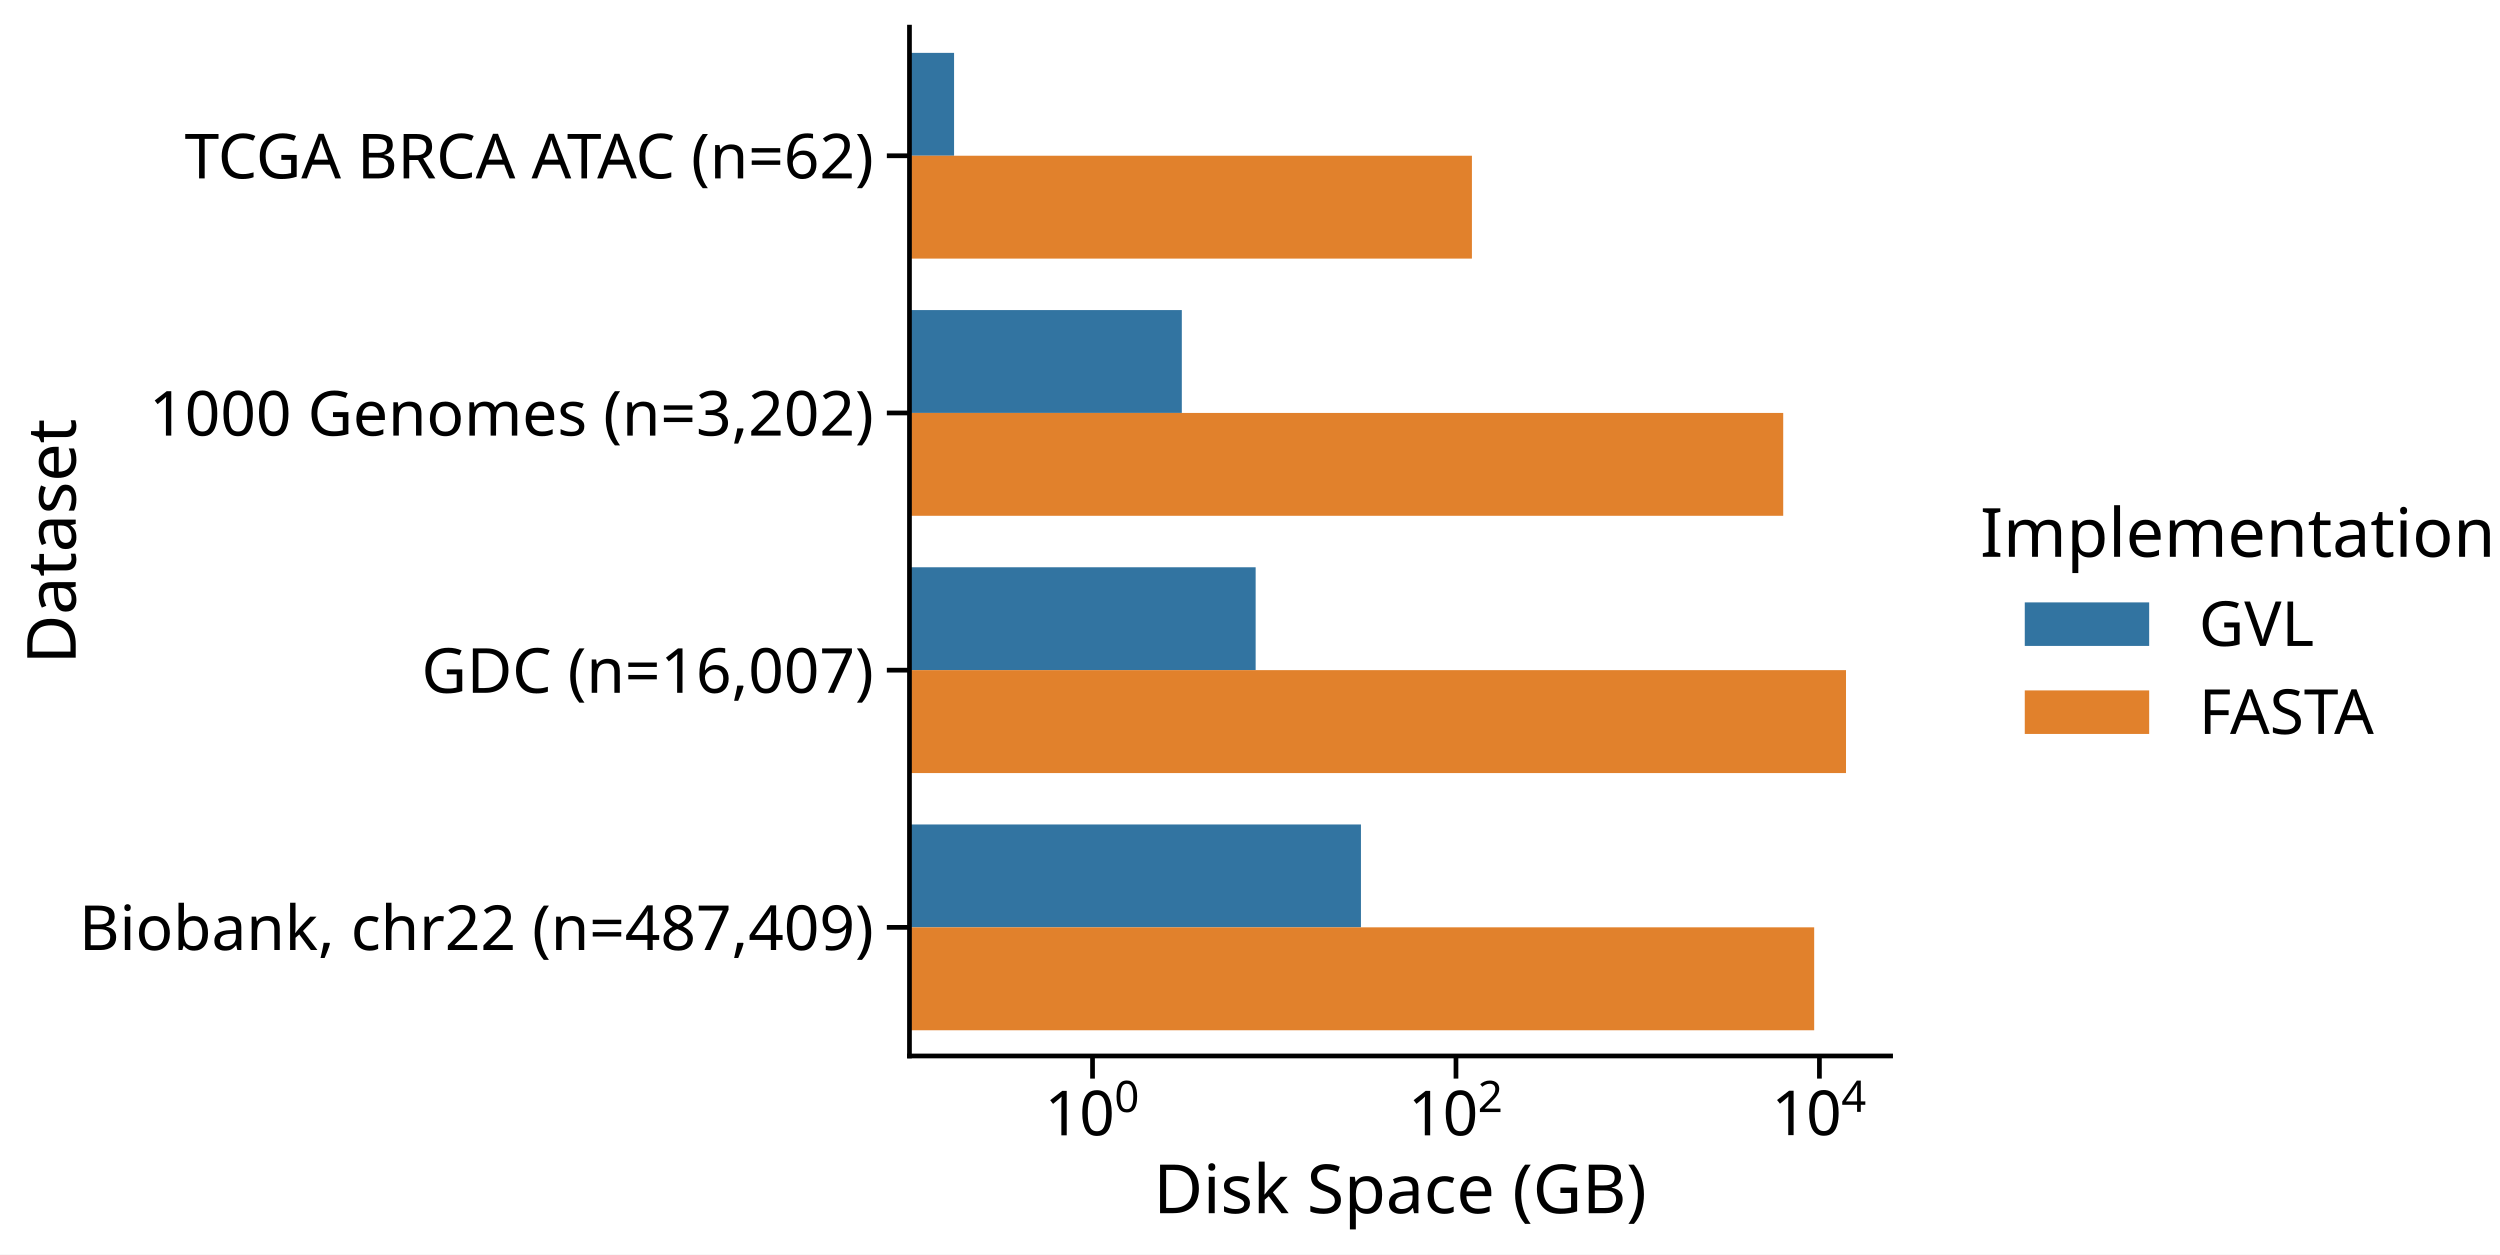
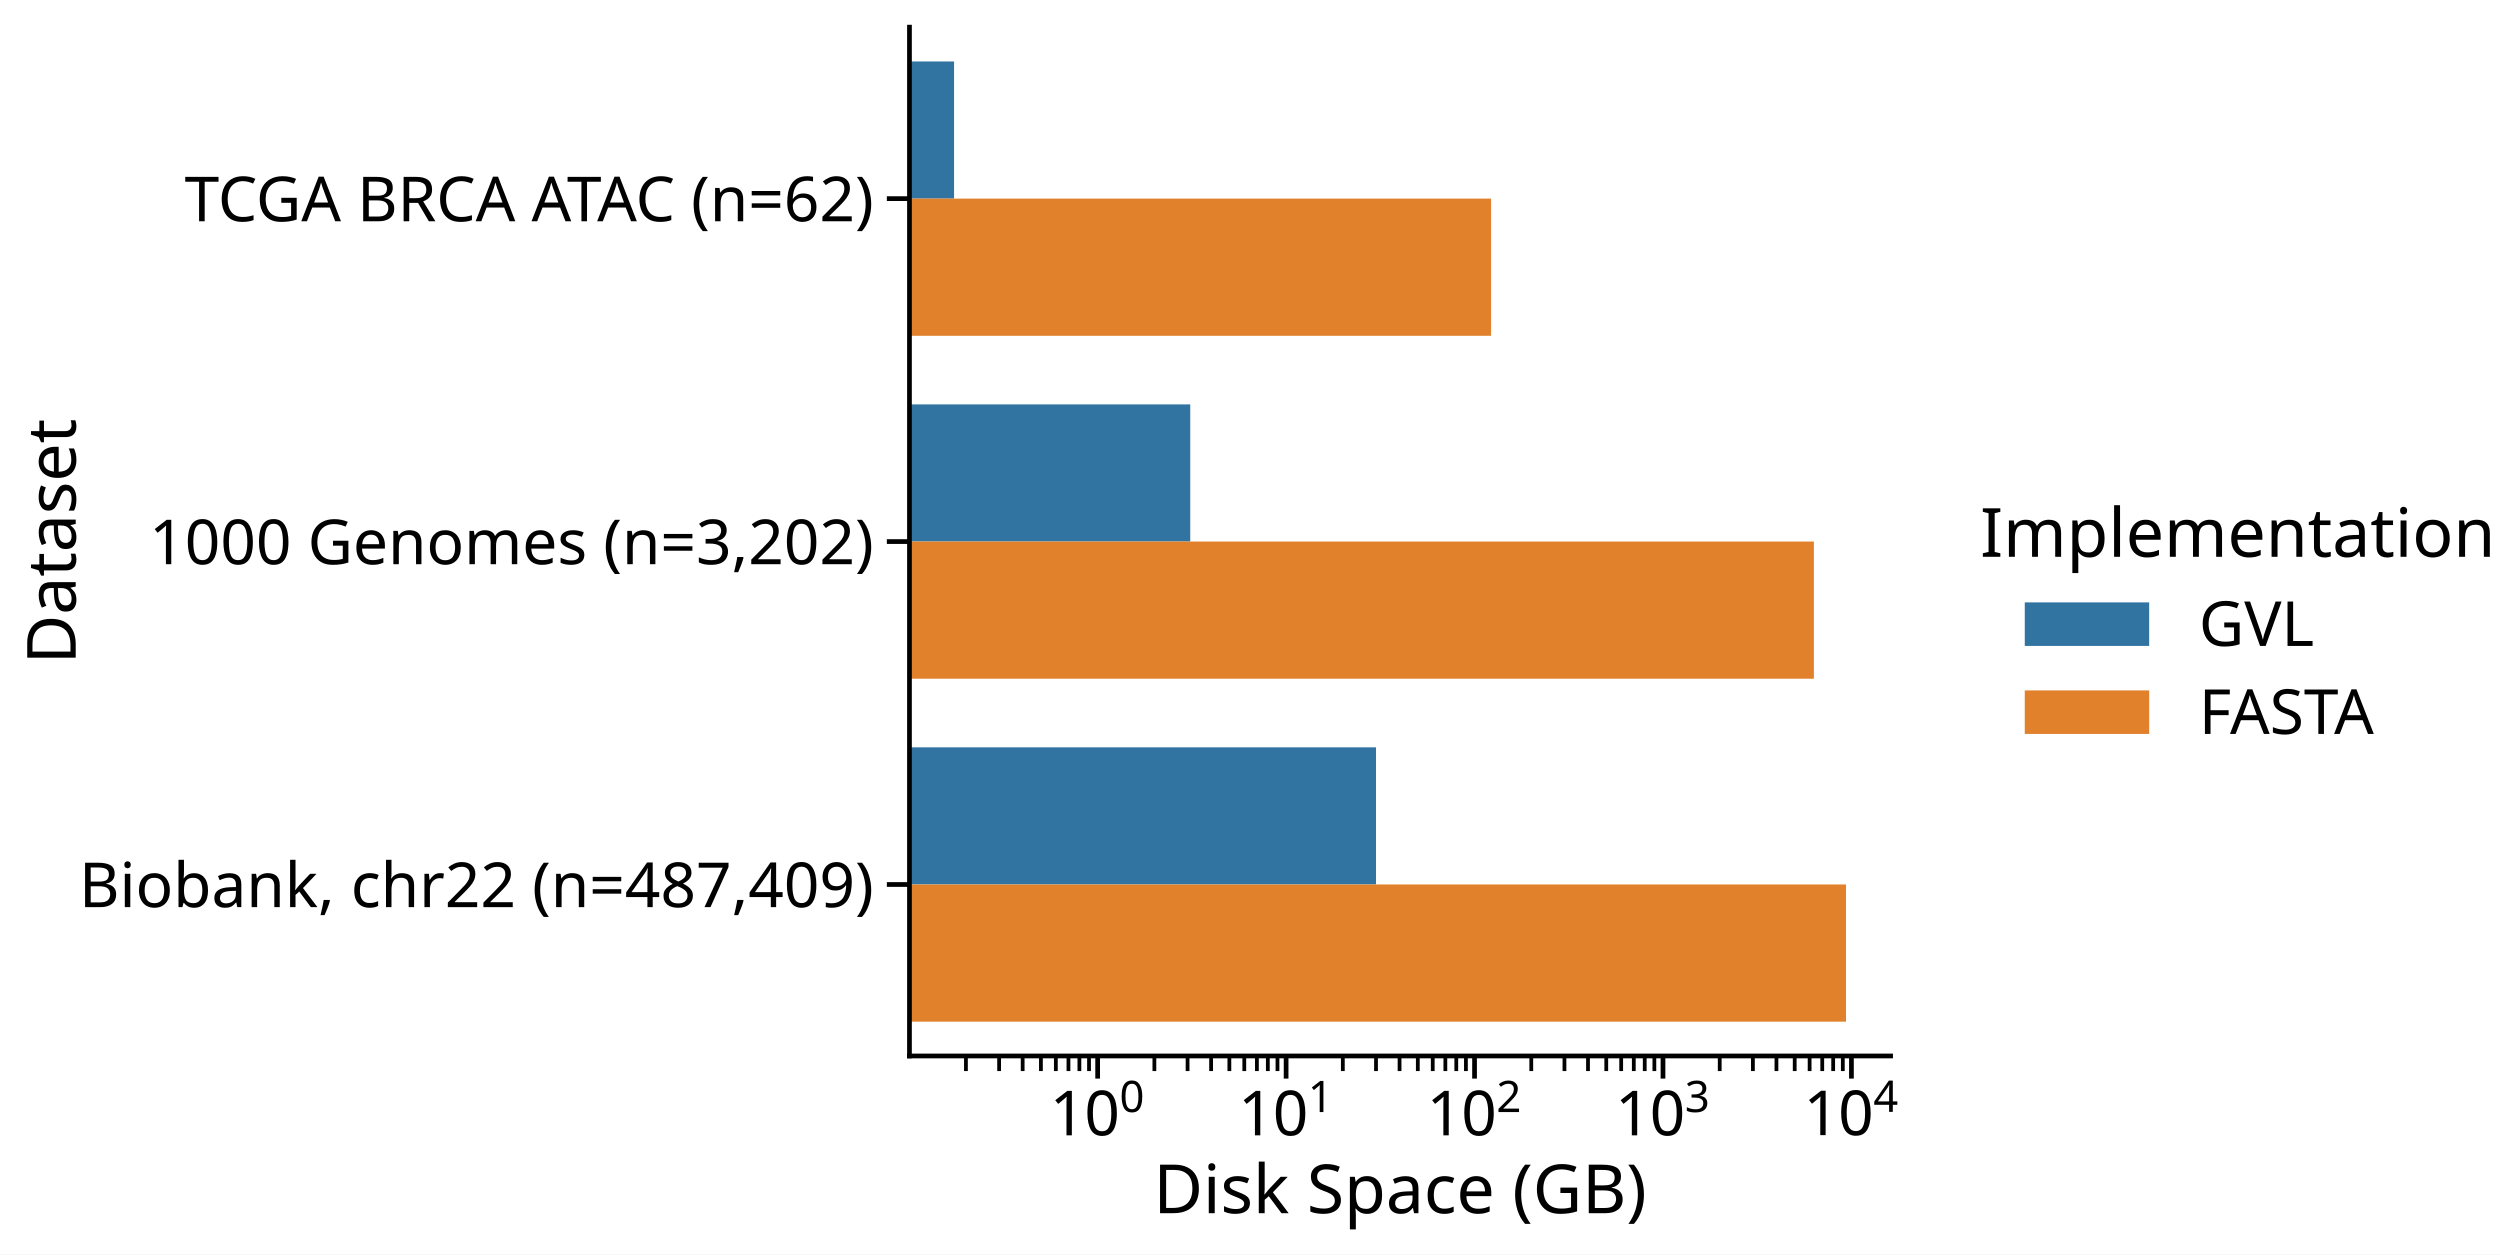
<svg xmlns="http://www.w3.org/2000/svg" xmlns:xlink="http://www.w3.org/1999/xlink" width="663.174pt" height="332.797pt" viewBox="0 0 663.174 332.797" version="1.1">
  <defs>
    <style type="text/css">*{stroke-linejoin: round; stroke-linecap: butt}</style>
  </defs>
  <g id="figure_1">
    <g id="patch_1">
      <path d="M 0 332.797  L 663.174 332.797  L 663.174 0  L 0 0  z " style="fill: #ffffff" />
    </g>
    <g id="axes_1">
      <g id="patch_2">
        <path d="M 241.254 280.116  L 501.519 280.116  L 501.519 7.2  L 241.254 7.2  z " style="fill: #ffffff" />
      </g>
      <g id="patch_3">
-         <path d="M -47915.45 14.023  L 253.085 14.023  L 253.085 41.315  L -47915.45 41.315  z " clip-path="url(#p185f1afead)" style="fill: #3274a1" />
+         <path d="M -49697.652 16.297  L 253.085 16.297  L 253.085 52.686  L -49697.652 52.686  z " clip-path="url(#p95c40d5120)" style="fill: #3274a1" />
      </g>
      <g id="patch_4">
-         <path d="M -47915.45 82.252  L 313.501 82.252  L 313.501 109.543  L -47915.45 109.543  z " clip-path="url(#p185f1afead)" style="fill: #3274a1" />
+         <path d="M -49697.652 107.269  L 315.736 107.269  L 315.736 143.658  L -49697.652 143.658  z " clip-path="url(#p95c40d5120)" style="fill: #3274a1" />
      </g>
      <g id="patch_5">
-         <path d="M -47915.45 150.481  L 333.085 150.481  L 333.085 177.773  L -47915.45 177.773  z " clip-path="url(#p185f1afead)" style="fill: #3274a1" />
+         <path d="M -49697.652 198.241  L 365.013 198.241  L 365.013 234.63  L -49697.652 234.63  z " clip-path="url(#p95c40d5120)" style="fill: #3274a1" />
      </g>
      <g id="patch_6">
-         <path d="M -47915.45 218.71  L 361.02 218.71  L 361.02 246.001  L -47915.45 246.001  z " clip-path="url(#p185f1afead)" style="fill: #3274a1" />
+         <path d="M -49697.652 52.686  L 395.537 52.686  L 395.537 89.075  L -49697.652 89.075  z " clip-path="url(#p95c40d5120)" style="fill: #e1812c" />
      </g>
      <g id="patch_7">
-         <path d="M -47915.45 41.315  L 390.455 41.315  L 390.455 68.606  L -47915.45 68.606  z " clip-path="url(#p185f1afead)" style="fill: #e1812c" />
+         <path d="M -49697.652 143.658  L 481.17 143.658  L 481.17 180.047  L -49697.652 180.047  z " clip-path="url(#p95c40d5120)" style="fill: #e1812c" />
      </g>
      <g id="patch_8">
-         <path d="M -47915.45 109.543  L 473.032 109.543  L 473.032 136.835  L -47915.45 136.835  z " clip-path="url(#p185f1afead)" style="fill: #e1812c" />
+         <path d="M -49697.652 234.63  L 489.689 234.63  L 489.689 271.019  L -49697.652 271.019  z " clip-path="url(#p95c40d5120)" style="fill: #e1812c" />
      </g>
      <g id="patch_9">
-         <path d="M -47915.45 177.773  L 489.689 177.773  L 489.689 205.064  L -47915.45 205.064  z " clip-path="url(#p185f1afead)" style="fill: #e1812c" />
+         <path d="M -49697.652 52.686  L -49697.652 52.686  L -49697.652 52.686  L -49697.652 52.686  z " clip-path="url(#p95c40d5120)" style="fill: #3274a1" />
      </g>
      <g id="patch_10">
-         <path d="M -47915.45 246.001  L 481.247 246.001  L 481.247 273.293  L -47915.45 273.293  z " clip-path="url(#p185f1afead)" style="fill: #e1812c" />
-       </g>
-       <g id="patch_11">
-         <path d="M -47915.45 41.315  L -47915.45 41.315  L -47915.45 41.315  L -47915.45 41.315  z " clip-path="url(#p185f1afead)" style="fill: #3274a1" />
-       </g>
-       <g id="patch_12">
-         <path d="M -47915.45 41.315  L -47915.45 41.315  L -47915.45 41.315  L -47915.45 41.315  z " clip-path="url(#p185f1afead)" style="fill: #e1812c" />
+         <path d="M -49697.652 52.686  L -49697.652 52.686  L -49697.652 52.686  L -49697.652 52.686  z " clip-path="url(#p95c40d5120)" style="fill: #e1812c" />
      </g>
      <g id="matplotlib.axis_1">
        <g id="xtick_1">
          <g id="line2d_1">
            <defs>
-               <path id="m062c3a820a" d="M 0 0  L 0 6  " style="stroke: #000000; stroke-width: 1.25" />
+               <path id="m78ec79fd0f" d="M 0 0  L 0 6  " style="stroke: #000000; stroke-width: 1.25" />
            </defs>
            <g>
-               <use xlink:href="#m062c3a820a" x="289.815" y="280.116" style="stroke: #000000; stroke-width: 1.25" />
+               <use xlink:href="#m78ec79fd0f" x="291.174" y="280.116" style="stroke: #000000; stroke-width: 1.25" />
            </g>
          </g>
          <g id="text_1">
-             <g transform="translate(277.1098 301.4264)">
+             <g transform="translate(278.4688 301.4264)">
              <text>
                <tspan x="0" y="-0.267" style="font-size: 16.5px; font-family: 'Arial Unicode MS'">1</tspan>
                <tspan x="9.177" y="-0.267" style="font-size: 16.5px; font-family: 'Arial Unicode MS'">0</tspan>
                <tspan x="18.507" y="-6.436" style="font-size: 11.55px; font-family: 'Arial Unicode MS'">0</tspan>
              </text>
            </g>
          </g>
        </g>
        <g id="xtick_2">
          <g id="line2d_2">
            <g>
-               <use xlink:href="#m062c3a820a" x="386.225" y="280.116" style="stroke: #000000; stroke-width: 1.25" />
+               <use xlink:href="#m78ec79fd0f" x="341.163" y="280.116" style="stroke: #000000; stroke-width: 1.25" />
            </g>
          </g>
          <g id="text_2">
-             <g transform="translate(373.5203 301.4264)">
+             <g transform="translate(328.4576 301.4264)">
+               <text>
+                 <tspan x="0" y="-0.267" style="font-size: 16.5px; font-family: 'Arial Unicode MS'">1</tspan>
+                 <tspan x="9.177" y="-0.267" style="font-size: 16.5px; font-family: 'Arial Unicode MS'">0</tspan>
+                 <tspan x="18.507" y="-6.436" style="font-size: 11.55px; font-family: 'Arial Unicode MS'">1</tspan>
+               </text>
+             </g>
+           </g>
+         </g>
+         <g id="xtick_3">
+           <g id="line2d_3">
+             <g>
+               <use xlink:href="#m78ec79fd0f" x="391.151" y="280.116" style="stroke: #000000; stroke-width: 1.25" />
+             </g>
+           </g>
+           <g id="text_3">
+             <g transform="translate(378.4464 301.4264)">
              <text>
                <tspan x="0" y="-0.267" style="font-size: 16.5px; font-family: 'Arial Unicode MS'">1</tspan>
                <tspan x="9.177" y="-0.267" style="font-size: 16.5px; font-family: 'Arial Unicode MS'">0</tspan>
                <tspan x="18.507" y="-6.436" style="font-size: 11.55px; font-family: 'Arial Unicode MS'">2</tspan>
              </text>
            </g>
          </g>
        </g>
-         <g id="xtick_3">
-           <g id="line2d_3">
-             <g>
-               <use xlink:href="#m062c3a820a" x="482.636" y="280.116" style="stroke: #000000; stroke-width: 1.25" />
-             </g>
-           </g>
-           <g id="text_3">
-             <g transform="translate(469.9309 301.4264)">
+         <g id="xtick_4">
+           <g id="line2d_4">
+             <g>
+               <use xlink:href="#m78ec79fd0f" x="441.14" y="280.116" style="stroke: #000000; stroke-width: 1.25" />
+             </g>
+           </g>
+           <g id="text_4">
+             <g transform="translate(428.4353 301.4264)">
+               <text>
+                 <tspan x="0" y="-0.267" style="font-size: 16.5px; font-family: 'Arial Unicode MS'">1</tspan>
+                 <tspan x="9.177" y="-0.267" style="font-size: 16.5px; font-family: 'Arial Unicode MS'">0</tspan>
+                 <tspan x="18.507" y="-6.436" style="font-size: 11.55px; font-family: 'Arial Unicode MS'">3</tspan>
+               </text>
+             </g>
+           </g>
+         </g>
+         <g id="xtick_5">
+           <g id="line2d_5">
+             <g>
+               <use xlink:href="#m78ec79fd0f" x="491.129" y="280.116" style="stroke: #000000; stroke-width: 1.25" />
+             </g>
+           </g>
+           <g id="text_5">
+             <g transform="translate(478.4241 301.4264)">
              <text>
                <tspan x="0" y="-0.311" style="font-size: 16.5px; font-family: 'Arial Unicode MS'">1</tspan>
                <tspan x="9.177" y="-0.311" style="font-size: 16.5px; font-family: 'Arial Unicode MS'">0</tspan>
                <tspan x="18.507" y="-6.48" style="font-size: 11.55px; font-family: 'Arial Unicode MS'">4</tspan>
              </text>
            </g>
          </g>
        </g>
-         <g id="text_4">
+         <g id="xtick_6">
+           <g id="line2d_6">
+             <defs>
+               <path id="md49754dc13" d="M 0 0  L 0 4  " style="stroke: #000000" />
+             </defs>
+             <g>
+               <use xlink:href="#md49754dc13" x="256.233" y="280.116" style="stroke: #000000" />
+             </g>
+           </g>
+         </g>
+         <g id="xtick_7">
+           <g id="line2d_7">
+             <g>
+               <use xlink:href="#md49754dc13" x="265.036" y="280.116" style="stroke: #000000" />
+             </g>
+           </g>
+         </g>
+         <g id="xtick_8">
+           <g id="line2d_8">
+             <g>
+               <use xlink:href="#md49754dc13" x="271.281" y="280.116" style="stroke: #000000" />
+             </g>
+           </g>
+         </g>
+         <g id="xtick_9">
+           <g id="line2d_9">
+             <g>
+               <use xlink:href="#md49754dc13" x="276.126" y="280.116" style="stroke: #000000" />
+             </g>
+           </g>
+         </g>
+         <g id="xtick_10">
+           <g id="line2d_10">
+             <g>
+               <use xlink:href="#md49754dc13" x="280.084" y="280.116" style="stroke: #000000" />
+             </g>
+           </g>
+         </g>
+         <g id="xtick_11">
+           <g id="line2d_11">
+             <g>
+               <use xlink:href="#md49754dc13" x="283.43" y="280.116" style="stroke: #000000" />
+             </g>
+           </g>
+         </g>
+         <g id="xtick_12">
+           <g id="line2d_12">
+             <g>
+               <use xlink:href="#md49754dc13" x="286.329" y="280.116" style="stroke: #000000" />
+             </g>
+           </g>
+         </g>
+         <g id="xtick_13">
+           <g id="line2d_13">
+             <g>
+               <use xlink:href="#md49754dc13" x="288.886" y="280.116" style="stroke: #000000" />
+             </g>
+           </g>
+         </g>
+         <g id="xtick_14">
+           <g id="line2d_14">
+             <g>
+               <use xlink:href="#md49754dc13" x="306.222" y="280.116" style="stroke: #000000" />
+             </g>
+           </g>
+         </g>
+         <g id="xtick_15">
+           <g id="line2d_15">
+             <g>
+               <use xlink:href="#md49754dc13" x="315.025" y="280.116" style="stroke: #000000" />
+             </g>
+           </g>
+         </g>
+         <g id="xtick_16">
+           <g id="line2d_16">
+             <g>
+               <use xlink:href="#md49754dc13" x="321.27" y="280.116" style="stroke: #000000" />
+             </g>
+           </g>
+         </g>
+         <g id="xtick_17">
+           <g id="line2d_17">
+             <g>
+               <use xlink:href="#md49754dc13" x="326.114" y="280.116" style="stroke: #000000" />
+             </g>
+           </g>
+         </g>
+         <g id="xtick_18">
+           <g id="line2d_18">
+             <g>
+               <use xlink:href="#md49754dc13" x="330.073" y="280.116" style="stroke: #000000" />
+             </g>
+           </g>
+         </g>
+         <g id="xtick_19">
+           <g id="line2d_19">
+             <g>
+               <use xlink:href="#md49754dc13" x="333.419" y="280.116" style="stroke: #000000" />
+             </g>
+           </g>
+         </g>
+         <g id="xtick_20">
+           <g id="line2d_20">
+             <g>
+               <use xlink:href="#md49754dc13" x="336.318" y="280.116" style="stroke: #000000" />
+             </g>
+           </g>
+         </g>
+         <g id="xtick_21">
+           <g id="line2d_21">
+             <g>
+               <use xlink:href="#md49754dc13" x="338.875" y="280.116" style="stroke: #000000" />
+             </g>
+           </g>
+         </g>
+         <g id="xtick_22">
+           <g id="line2d_22">
+             <g>
+               <use xlink:href="#md49754dc13" x="356.211" y="280.116" style="stroke: #000000" />
+             </g>
+           </g>
+         </g>
+         <g id="xtick_23">
+           <g id="line2d_23">
+             <g>
+               <use xlink:href="#md49754dc13" x="365.013" y="280.116" style="stroke: #000000" />
+             </g>
+           </g>
+         </g>
+         <g id="xtick_24">
+           <g id="line2d_24">
+             <g>
+               <use xlink:href="#md49754dc13" x="371.259" y="280.116" style="stroke: #000000" />
+             </g>
+           </g>
+         </g>
+         <g id="xtick_25">
+           <g id="line2d_25">
+             <g>
+               <use xlink:href="#md49754dc13" x="376.103" y="280.116" style="stroke: #000000" />
+             </g>
+           </g>
+         </g>
+         <g id="xtick_26">
+           <g id="line2d_26">
+             <g>
+               <use xlink:href="#md49754dc13" x="380.061" y="280.116" style="stroke: #000000" />
+             </g>
+           </g>
+         </g>
+         <g id="xtick_27">
+           <g id="line2d_27">
+             <g>
+               <use xlink:href="#md49754dc13" x="383.408" y="280.116" style="stroke: #000000" />
+             </g>
+           </g>
+         </g>
+         <g id="xtick_28">
+           <g id="line2d_28">
+             <g>
+               <use xlink:href="#md49754dc13" x="386.307" y="280.116" style="stroke: #000000" />
+             </g>
+           </g>
+         </g>
+         <g id="xtick_29">
+           <g id="line2d_29">
+             <g>
+               <use xlink:href="#md49754dc13" x="388.864" y="280.116" style="stroke: #000000" />
+             </g>
+           </g>
+         </g>
+         <g id="xtick_30">
+           <g id="line2d_30">
+             <g>
+               <use xlink:href="#md49754dc13" x="406.2" y="280.116" style="stroke: #000000" />
+             </g>
+           </g>
+         </g>
+         <g id="xtick_31">
+           <g id="line2d_31">
+             <g>
+               <use xlink:href="#md49754dc13" x="415.002" y="280.116" style="stroke: #000000" />
+             </g>
+           </g>
+         </g>
+         <g id="xtick_32">
+           <g id="line2d_32">
+             <g>
+               <use xlink:href="#md49754dc13" x="421.248" y="280.116" style="stroke: #000000" />
+             </g>
+           </g>
+         </g>
+         <g id="xtick_33">
+           <g id="line2d_33">
+             <g>
+               <use xlink:href="#md49754dc13" x="426.092" y="280.116" style="stroke: #000000" />
+             </g>
+           </g>
+         </g>
+         <g id="xtick_34">
+           <g id="line2d_34">
+             <g>
+               <use xlink:href="#md49754dc13" x="430.05" y="280.116" style="stroke: #000000" />
+             </g>
+           </g>
+         </g>
+         <g id="xtick_35">
+           <g id="line2d_35">
+             <g>
+               <use xlink:href="#md49754dc13" x="433.397" y="280.116" style="stroke: #000000" />
+             </g>
+           </g>
+         </g>
+         <g id="xtick_36">
+           <g id="line2d_36">
+             <g>
+               <use xlink:href="#md49754dc13" x="436.296" y="280.116" style="stroke: #000000" />
+             </g>
+           </g>
+         </g>
+         <g id="xtick_37">
+           <g id="line2d_37">
+             <g>
+               <use xlink:href="#md49754dc13" x="438.853" y="280.116" style="stroke: #000000" />
+             </g>
+           </g>
+         </g>
+         <g id="xtick_38">
+           <g id="line2d_38">
+             <g>
+               <use xlink:href="#md49754dc13" x="456.188" y="280.116" style="stroke: #000000" />
+             </g>
+           </g>
+         </g>
+         <g id="xtick_39">
+           <g id="line2d_39">
+             <g>
+               <use xlink:href="#md49754dc13" x="464.991" y="280.116" style="stroke: #000000" />
+             </g>
+           </g>
+         </g>
+         <g id="xtick_40">
+           <g id="line2d_40">
+             <g>
+               <use xlink:href="#md49754dc13" x="471.237" y="280.116" style="stroke: #000000" />
+             </g>
+           </g>
+         </g>
+         <g id="xtick_41">
+           <g id="line2d_41">
+             <g>
+               <use xlink:href="#md49754dc13" x="476.081" y="280.116" style="stroke: #000000" />
+             </g>
+           </g>
+         </g>
+         <g id="xtick_42">
+           <g id="line2d_42">
+             <g>
+               <use xlink:href="#md49754dc13" x="480.039" y="280.116" style="stroke: #000000" />
+             </g>
+           </g>
+         </g>
+         <g id="xtick_43">
+           <g id="line2d_43">
+             <g>
+               <use xlink:href="#md49754dc13" x="483.386" y="280.116" style="stroke: #000000" />
+             </g>
+           </g>
+         </g>
+         <g id="xtick_44">
+           <g id="line2d_44">
+             <g>
+               <use xlink:href="#md49754dc13" x="486.285" y="280.116" style="stroke: #000000" />
+             </g>
+           </g>
+         </g>
+         <g id="xtick_45">
+           <g id="line2d_45">
+             <g>
+               <use xlink:href="#md49754dc13" x="488.842" y="280.116" style="stroke: #000000" />
+             </g>
+           </g>
+         </g>
+         <g id="text_6">
          <text style="font-size: 18px; font-family: 'Arial Unicode MS', sans-serif; text-anchor: middle" x="371.387" y="321.817" transform="rotate(-0 371.3869 321.8169)">Disk Space (GB)</text>
        </g>
      </g>
      <g id="matplotlib.axis_2">
        <g id="ytick_1">
-           <g id="line2d_4">
+           <g id="line2d_46">
            <defs>
-               <path id="mc59f804c9b" d="M 0 0  L -6 0  " style="stroke: #000000; stroke-width: 1.25" />
+               <path id="m9d591d1917" d="M 0 0  L -6 0  " style="stroke: #000000; stroke-width: 1.25" />
            </defs>
            <g>
-               <use xlink:href="#mc59f804c9b" x="241.254" y="41.315" style="stroke: #000000; stroke-width: 1.25" />
-             </g>
-           </g>
-           <g id="text_5">
-             <text style="font-size: 16.5px; font-family: 'Arial Unicode MS', sans-serif; text-anchor: end" x="231.754" y="47.32" transform="rotate(-0 231.7544 47.32024)">TCGA BRCA ATAC (n=62)</text>
+               <use xlink:href="#m9d591d1917" x="241.254" y="52.686" style="stroke: #000000; stroke-width: 1.25" />
+             </g>
+           </g>
+           <g id="text_7">
+             <text style="font-size: 16.5px; font-family: 'Arial Unicode MS', sans-serif; text-anchor: end" x="231.754" y="58.692" transform="rotate(-0 231.7544 58.69174)">TCGA BRCA ATAC (n=62)</text>
          </g>
        </g>
        <g id="ytick_2">
-           <g id="line2d_5">
-             <g>
-               <use xlink:href="#mc59f804c9b" x="241.254" y="109.543" style="stroke: #000000; stroke-width: 1.25" />
-             </g>
-           </g>
-           <g id="text_6">
-             <text style="font-size: 16.5px; font-family: 'Arial Unicode MS', sans-serif; text-anchor: end" x="231.754" y="115.549" transform="rotate(-0 231.7544 115.5492)">1000 Genomes (n=3,202)</text>
+           <g id="line2d_47">
+             <g>
+               <use xlink:href="#m9d591d1917" x="241.254" y="143.658" style="stroke: #000000; stroke-width: 1.25" />
+             </g>
+           </g>
+           <g id="text_8">
+             <text style="font-size: 16.5px; font-family: 'Arial Unicode MS', sans-serif; text-anchor: end" x="231.754" y="149.664" transform="rotate(-0 231.7544 149.6637)">1000 Genomes (n=3,202)</text>
          </g>
        </g>
        <g id="ytick_3">
-           <g id="line2d_6">
-             <g>
-               <use xlink:href="#mc59f804c9b" x="241.254" y="177.773" style="stroke: #000000; stroke-width: 1.25" />
-             </g>
-           </g>
-           <g id="text_7">
-             <text style="font-size: 16.5px; font-family: 'Arial Unicode MS', sans-serif; text-anchor: end" x="231.754" y="183.778" transform="rotate(-0 231.7544 183.7782)">GDC (n=16,007)</text>
-           </g>
-         </g>
-         <g id="ytick_4">
-           <g id="line2d_7">
-             <g>
-               <use xlink:href="#mc59f804c9b" x="241.254" y="246.001" style="stroke: #000000; stroke-width: 1.25" />
-             </g>
-           </g>
-           <g id="text_8">
-             <text style="font-size: 16.5px; font-family: 'Arial Unicode MS', sans-serif; text-anchor: end" x="231.754" y="252.007" transform="rotate(-0 231.7544 252.0072)">Biobank, chr22 (n=487,409)</text>
-           </g>
-         </g>
-         <g id="text_9">
+           <g id="line2d_48">
+             <g>
+               <use xlink:href="#m9d591d1917" x="241.254" y="234.63" style="stroke: #000000; stroke-width: 1.25" />
+             </g>
+           </g>
+           <g id="text_9">
+             <text style="font-size: 16.5px; font-family: 'Arial Unicode MS', sans-serif; text-anchor: end" x="231.754" y="240.636" transform="rotate(-0 231.7544 240.6357)">Biobank, chr22 (n=487,409)</text>
+           </g>
+         </g>
+         <g id="text_10">
          <text style="font-size: 18px; font-family: 'Arial Unicode MS', sans-serif; text-anchor: middle" x="20.084" y="143.658" transform="rotate(-90 20.08406 143.658)">Dataset</text>
        </g>
      </g>
-       <g id="line2d_8">
-         <path clip-path="url(#p185f1afead)" style="fill: none; stroke: #424242; stroke-width: 2.25; stroke-linecap: square" />
-       </g>
-       <g id="line2d_9">
-         <path clip-path="url(#p185f1afead)" style="fill: none; stroke: #424242; stroke-width: 2.25; stroke-linecap: square" />
-       </g>
-       <g id="line2d_10">
-         <path clip-path="url(#p185f1afead)" style="fill: none; stroke: #424242; stroke-width: 2.25; stroke-linecap: square" />
-       </g>
-       <g id="line2d_11">
-         <path clip-path="url(#p185f1afead)" style="fill: none; stroke: #424242; stroke-width: 2.25; stroke-linecap: square" />
-       </g>
-       <g id="line2d_12">
-         <path clip-path="url(#p185f1afead)" style="fill: none; stroke: #424242; stroke-width: 2.25; stroke-linecap: square" />
-       </g>
-       <g id="line2d_13">
-         <path clip-path="url(#p185f1afead)" style="fill: none; stroke: #424242; stroke-width: 2.25; stroke-linecap: square" />
-       </g>
-       <g id="line2d_14">
-         <path clip-path="url(#p185f1afead)" style="fill: none; stroke: #424242; stroke-width: 2.25; stroke-linecap: square" />
-       </g>
-       <g id="line2d_15">
-         <path clip-path="url(#p185f1afead)" style="fill: none; stroke: #424242; stroke-width: 2.25; stroke-linecap: square" />
-       </g>
-       <g id="patch_13">
+       <g id="line2d_49">
+         <path clip-path="url(#p95c40d5120)" style="fill: none; stroke: #424242; stroke-width: 2.25; stroke-linecap: square" />
+       </g>
+       <g id="line2d_50">
+         <path clip-path="url(#p95c40d5120)" style="fill: none; stroke: #424242; stroke-width: 2.25; stroke-linecap: square" />
+       </g>
+       <g id="line2d_51">
+         <path clip-path="url(#p95c40d5120)" style="fill: none; stroke: #424242; stroke-width: 2.25; stroke-linecap: square" />
+       </g>
+       <g id="line2d_52">
+         <path clip-path="url(#p95c40d5120)" style="fill: none; stroke: #424242; stroke-width: 2.25; stroke-linecap: square" />
+       </g>
+       <g id="line2d_53">
+         <path clip-path="url(#p95c40d5120)" style="fill: none; stroke: #424242; stroke-width: 2.25; stroke-linecap: square" />
+       </g>
+       <g id="line2d_54">
+         <path clip-path="url(#p95c40d5120)" style="fill: none; stroke: #424242; stroke-width: 2.25; stroke-linecap: square" />
+       </g>
+       <g id="patch_11">
        <path d="M 241.254 280.116  L 241.254 7.2  " style="fill: none; stroke: #000000; stroke-width: 1.25; stroke-linejoin: miter; stroke-linecap: square" />
      </g>
-       <g id="patch_14">
+       <g id="patch_12">
        <path d="M 241.254 280.116  L 501.519 280.116  " style="fill: none; stroke: #000000; stroke-width: 1.25; stroke-linejoin: miter; stroke-linecap: square" />
      </g>
    </g>
    <g id="legend_1">
-       <g id="text_10">
+       <g id="text_11">
        <text style="font-size: 18px; font-family: 'Arial Unicode MS', sans-serif; text-anchor: start" x="525.269" y="147.7" transform="rotate(-0 525.2691 147.7)">Implementation</text>
      </g>
-       <g id="patch_15">
+       <g id="patch_13">
        <path d="M 537.11 171.346  L 570.11 171.346  L 570.11 159.796  L 537.11 159.796  z " style="fill: #3274a1" />
      </g>
-       <g id="text_11">
+       <g id="text_12">
        <text style="font-size: 16.5px; font-family: 'Arial Unicode MS', sans-serif; text-anchor: start" x="583.31" y="171.346" transform="rotate(-0 583.3098 171.3464)">GVL</text>
      </g>
-       <g id="patch_16">
+       <g id="patch_14">
        <path d="M 537.11 194.694  L 570.11 194.694  L 570.11 183.144  L 537.11 183.144  z " style="fill: #e1812c" />
      </g>
-       <g id="text_12">
+       <g id="text_13">
        <text style="font-size: 16.5px; font-family: 'Arial Unicode MS', sans-serif; text-anchor: start" x="583.31" y="194.694" transform="rotate(-0 583.3098 194.6939)">FASTA</text>
      </g>
    </g>
  </g>
  <defs>
-     <clipPath id="p185f1afead">
+     <clipPath id="p95c40d5120">
      <rect x="241.254" y="7.2" width="260.265" height="272.916" />
    </clipPath>
  </defs>
</svg>
